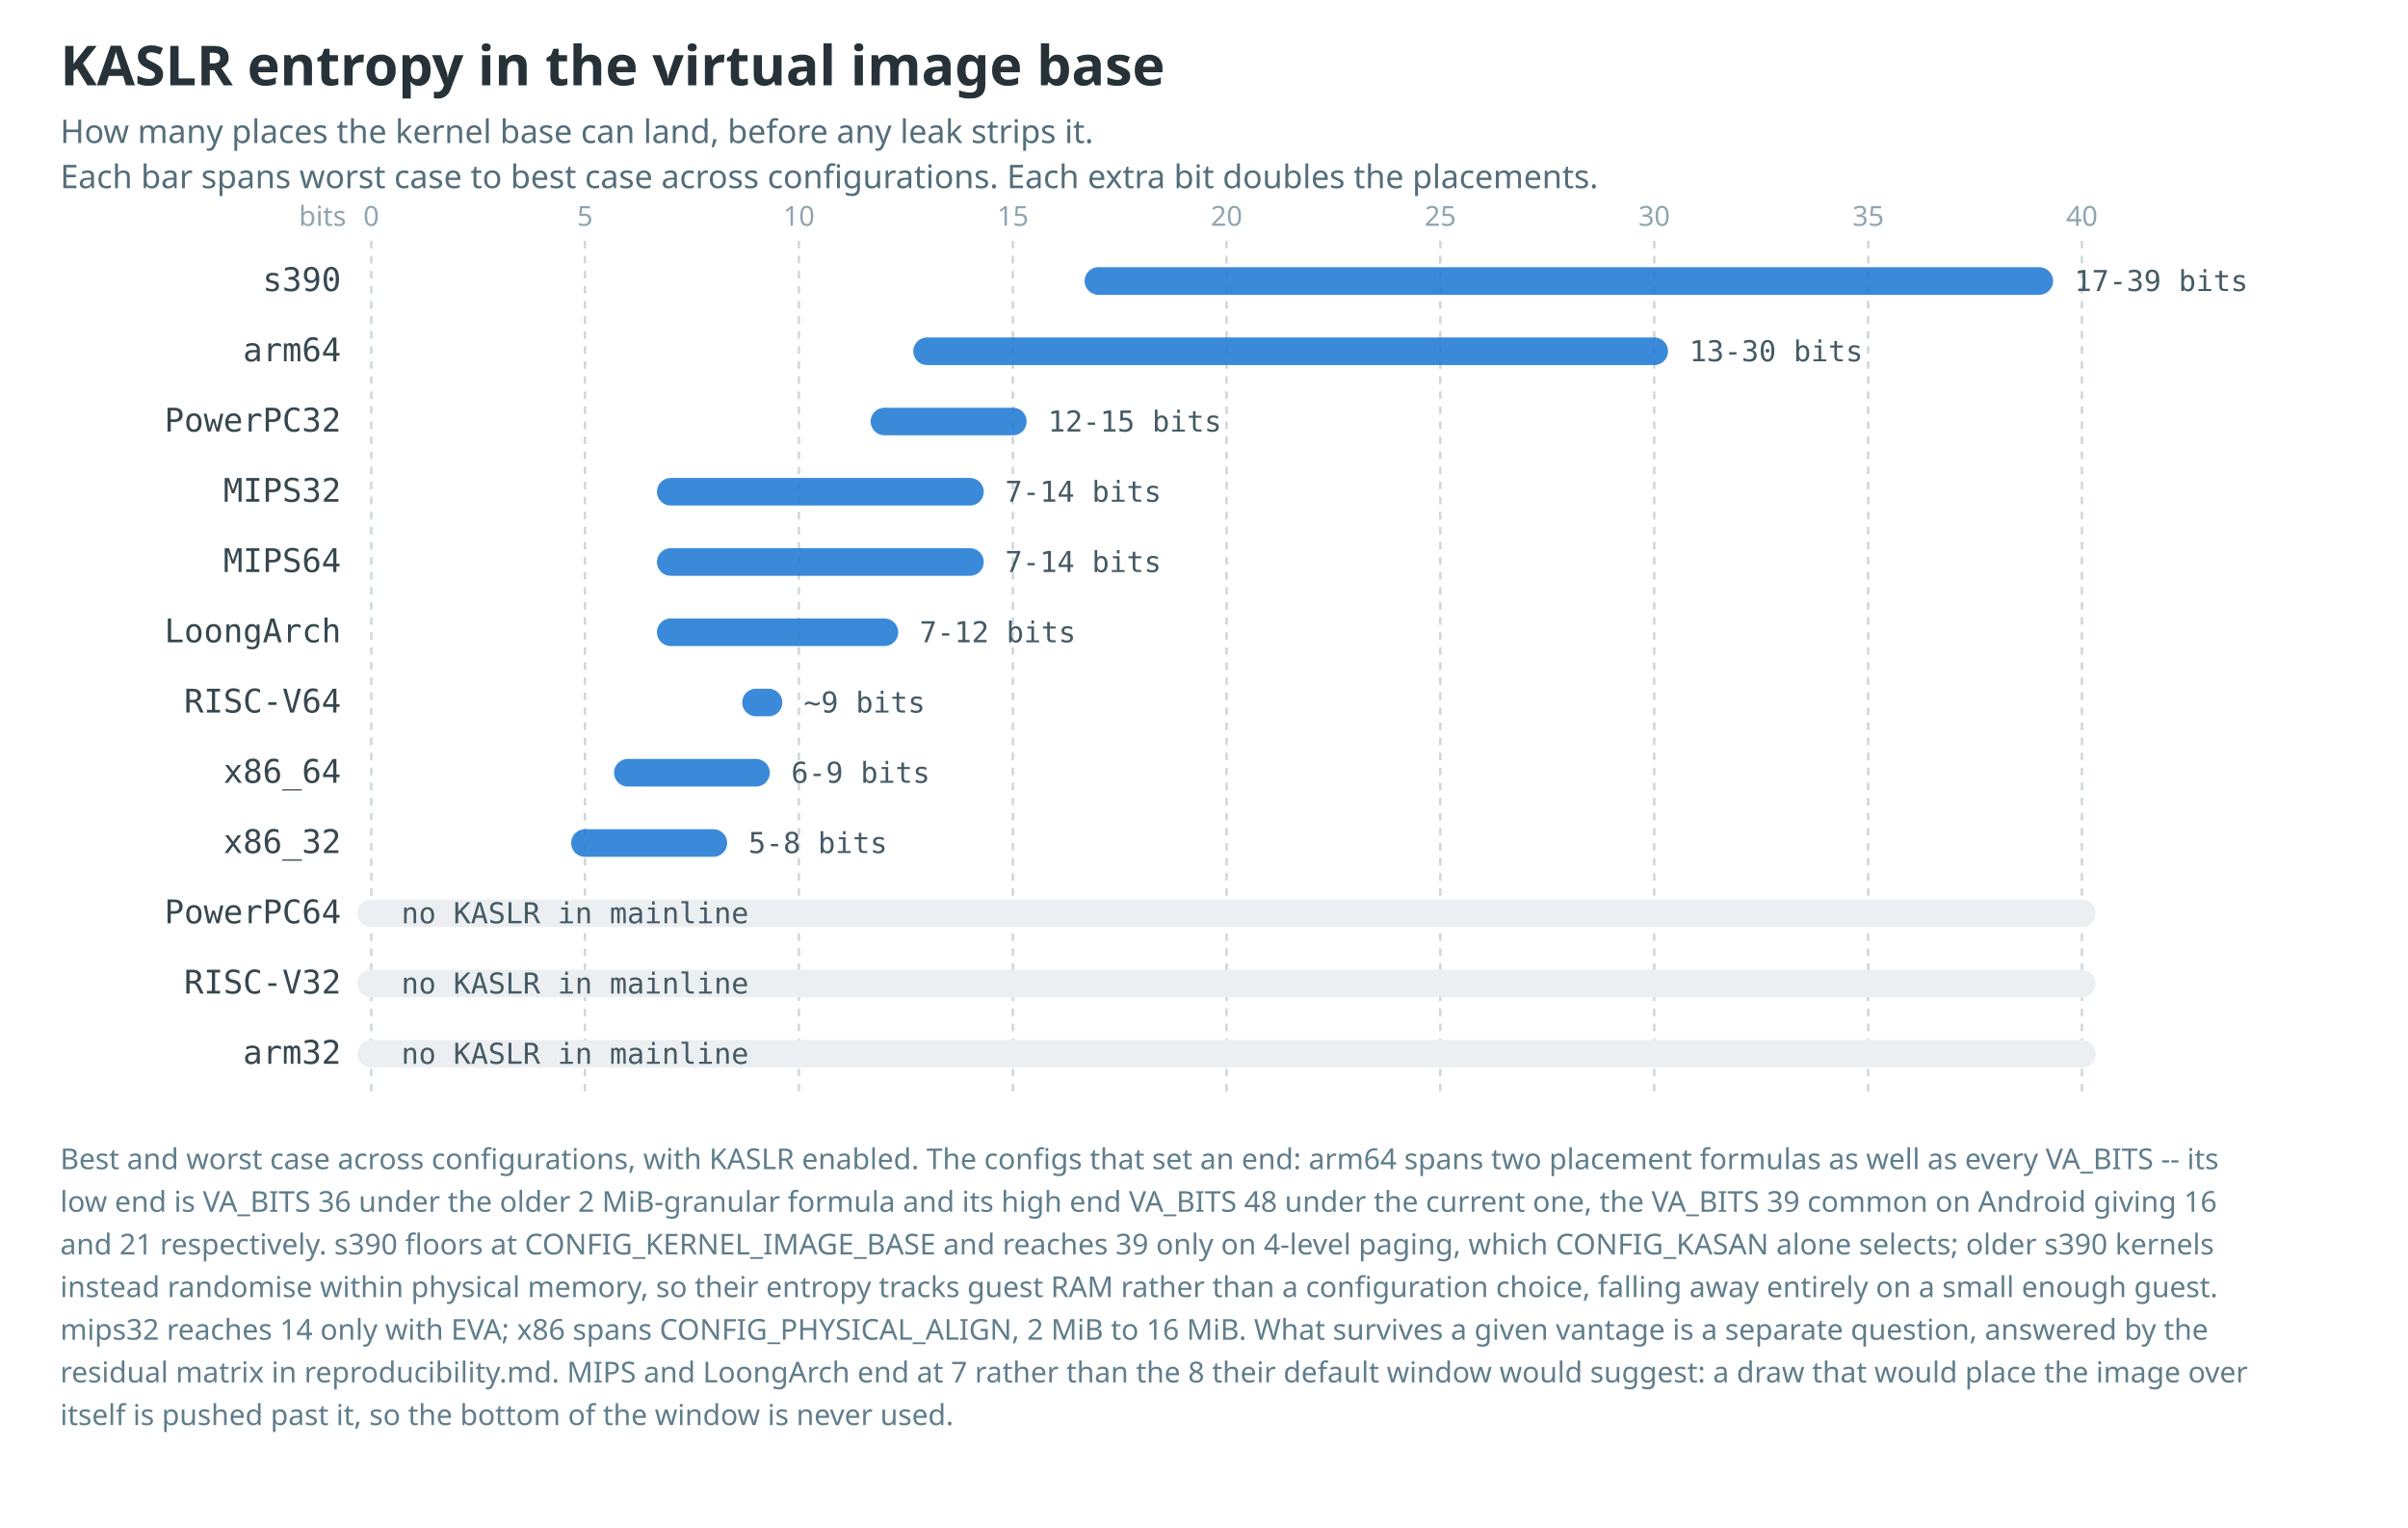
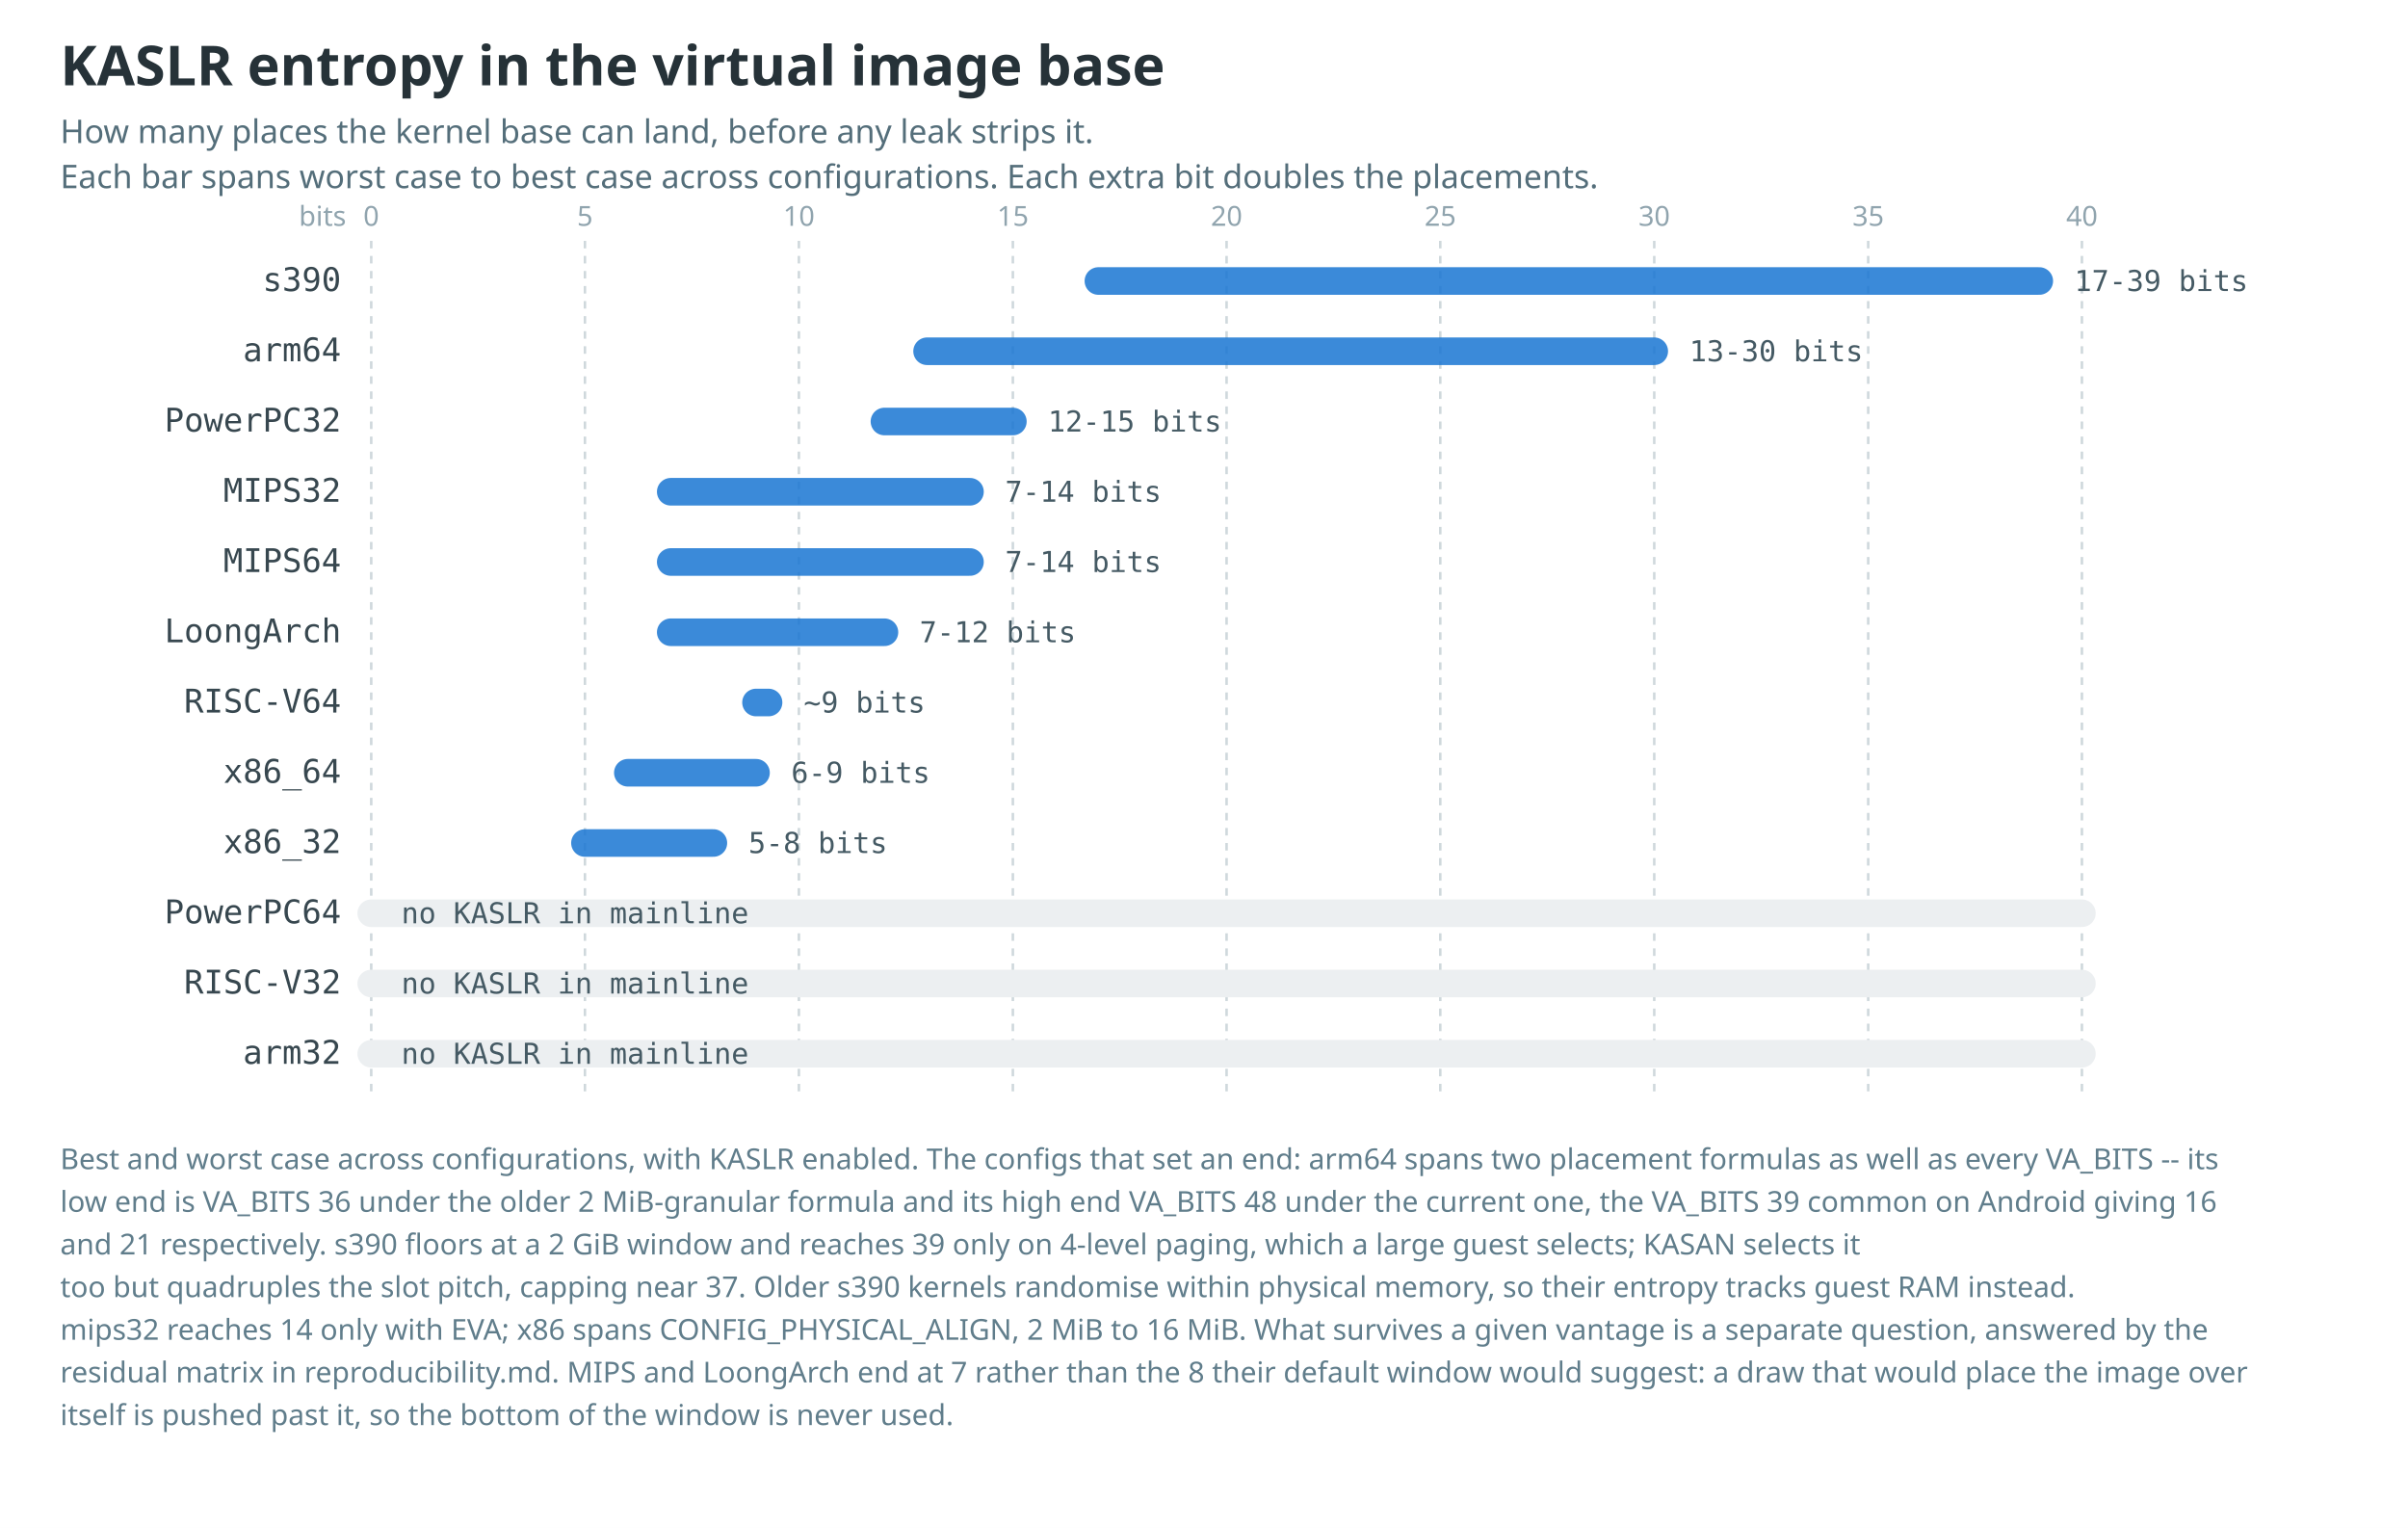
<svg xmlns="http://www.w3.org/2000/svg" width="960" height="609" viewBox="0 0 960 609" font-family="sans-serif">
  <style>
  .title { font-size: 22px; font-weight: 700; fill: #263238; }
  .sub   { font-size: 13px; fill: #546e7a; }
  .arch  { font-family: monospace; font-size: 13px; fill: #37474f; }
  .val   { font-family: monospace; font-size: 11.5px; fill: #455a64; }
  .axis  { font-size: 11px; fill: #90a4ae; }
  .note  { font-size: 11.5px; fill: #607d8b; }
  .guide { stroke: #cfd8dc; stroke-width: 1; stroke-dasharray: 3 3; }
</style>
  <rect width="960" height="609" fill="#ffffff" />
  <text class="title" x="24" y="34">KASLR entropy in the virtual image base</text>
  <text class="sub" x="24" y="57">How many places the kernel base can land, before any leak strips it.</text>
  <text class="sub" x="24" y="75">Each bar spans worst case to best case across configurations. Each extra bit doubles the placements.</text>
  <line class="guide" x1="148.0" y1="96" x2="148.0" y2="438" />
  <text class="axis" x="148.0" y="90" text-anchor="middle">0</text>
  <line class="guide" x1="233.2" y1="96" x2="233.2" y2="438" />
  <text class="axis" x="233.2" y="90" text-anchor="middle">5</text>
  <line class="guide" x1="318.5" y1="96" x2="318.5" y2="438" />
  <text class="axis" x="318.5" y="90" text-anchor="middle">10</text>
  <line class="guide" x1="403.8" y1="96" x2="403.8" y2="438" />
  <text class="axis" x="403.8" y="90" text-anchor="middle">15</text>
  <line class="guide" x1="489.0" y1="96" x2="489.0" y2="438" />
  <text class="axis" x="489.0" y="90" text-anchor="middle">20</text>
  <line class="guide" x1="574.2" y1="96" x2="574.2" y2="438" />
  <text class="axis" x="574.2" y="90" text-anchor="middle">25</text>
  <line class="guide" x1="659.5" y1="96" x2="659.5" y2="438" />
  <text class="axis" x="659.5" y="90" text-anchor="middle">30</text>
  <line class="guide" x1="744.8" y1="96" x2="744.8" y2="438" />
  <text class="axis" x="744.8" y="90" text-anchor="middle">35</text>
  <line class="guide" x1="830.0" y1="96" x2="830.0" y2="438" />
  <text class="axis" x="830.0" y="90" text-anchor="middle">40</text>
  <text class="axis" x="138" y="90" text-anchor="end">bits</text>
  <text class="arch" x="136" y="116" text-anchor="end">s390</text>
  <line x1="437.9" y1="112" x2="813.0" y2="112" stroke="#1976d2" stroke-width="11" stroke-linecap="round" opacity="0.85" />
  <text class="val" x="827.0" y="116">17-39 bits</text>
  <text class="arch" x="136" y="144" text-anchor="end">arm64</text>
  <line x1="369.6" y1="140" x2="659.5" y2="140" stroke="#1976d2" stroke-width="11" stroke-linecap="round" opacity="0.85" />
  <text class="val" x="673.5" y="144">13-30 bits</text>
  <text class="arch" x="136" y="172" text-anchor="end">PowerPC32</text>
  <line x1="352.6" y1="168" x2="403.8" y2="168" stroke="#1976d2" stroke-width="11" stroke-linecap="round" opacity="0.85" />
  <text class="val" x="417.8" y="172">12-15 bits</text>
  <text class="arch" x="136" y="200" text-anchor="end">MIPS32</text>
  <line x1="267.4" y1="196" x2="386.7" y2="196" stroke="#1976d2" stroke-width="11" stroke-linecap="round" opacity="0.85" />
  <text class="val" x="400.7" y="200">7-14 bits</text>
  <text class="arch" x="136" y="228" text-anchor="end">MIPS64</text>
  <line x1="267.4" y1="224" x2="386.7" y2="224" stroke="#1976d2" stroke-width="11" stroke-linecap="round" opacity="0.85" />
  <text class="val" x="400.7" y="228">7-14 bits</text>
  <text class="arch" x="136" y="256" text-anchor="end">LoongArch</text>
  <line x1="267.4" y1="252" x2="352.6" y2="252" stroke="#1976d2" stroke-width="11" stroke-linecap="round" opacity="0.85" />
  <text class="val" x="366.6" y="256">7-12 bits</text>
  <text class="arch" x="136" y="284" text-anchor="end">RISC-V64</text>
  <line x1="301.4" y1="280" x2="306.4" y2="280" stroke="#1976d2" stroke-width="11" stroke-linecap="round" opacity="0.85" />
  <text class="val" x="320.4" y="284">~9 bits</text>
  <text class="arch" x="136" y="312" text-anchor="end">x86_64</text>
  <line x1="250.3" y1="308" x2="301.4" y2="308" stroke="#1976d2" stroke-width="11" stroke-linecap="round" opacity="0.85" />
  <text class="val" x="315.4" y="312">6-9 bits</text>
  <text class="arch" x="136" y="340" text-anchor="end">x86_32</text>
  <line x1="233.2" y1="336" x2="284.4" y2="336" stroke="#1976d2" stroke-width="11" stroke-linecap="round" opacity="0.85" />
  <text class="val" x="298.4" y="340">5-8 bits</text>
  <text class="arch" x="136" y="368" text-anchor="end">PowerPC64</text>
  <line x1="148.0" y1="364" x2="830.0" y2="364" stroke="#eceff1" stroke-width="11" stroke-linecap="round" />
  <text class="val" x="160.0" y="368" fill="#90a4ae">no KASLR in mainline</text>
  <text class="arch" x="136" y="396" text-anchor="end">RISC-V32</text>
  <line x1="148.0" y1="392" x2="830.0" y2="392" stroke="#eceff1" stroke-width="11" stroke-linecap="round" />
  <text class="val" x="160.0" y="396" fill="#90a4ae">no KASLR in mainline</text>
  <text class="arch" x="136" y="424" text-anchor="end">arm32</text>
  <line x1="148.0" y1="420" x2="830.0" y2="420" stroke="#eceff1" stroke-width="11" stroke-linecap="round" />
  <text class="val" x="160.0" y="424" fill="#90a4ae">no KASLR in mainline</text>
  <text class="note" x="24" y="466">Best and worst case across configurations, with KASLR enabled. The configs that set an end: arm64 spans two placement formulas as well as every VA_BITS -- its</text>
  <text class="note" x="24" y="483">low end is VA_BITS 36 under the older 2 MiB-granular formula and its high end VA_BITS 48 under the current one, the VA_BITS 39 common on Android giving 16</text>
-   <text class="note" x="24" y="500">and 21 respectively. s390 floors at CONFIG_KERNEL_IMAGE_BASE and reaches 39 only on 4-level paging, which CONFIG_KASAN alone selects; older s390 kernels</text>
-   <text class="note" x="24" y="517">instead randomise within physical memory, so their entropy tracks guest RAM rather than a configuration choice, falling away entirely on a small enough guest.</text>
+   <text class="note" x="24" y="500">and 21 respectively. s390 floors at a 2 GiB window and reaches 39 only on 4-level paging, which a large guest selects; KASAN selects it</text>
+   <text class="note" x="24" y="517">too but quadruples the slot pitch, capping near 37. Older s390 kernels randomise within physical memory, so their entropy tracks guest RAM instead.</text>
  <text class="note" x="24" y="534">mips32 reaches 14 only with EVA; x86 spans CONFIG_PHYSICAL_ALIGN, 2 MiB to 16 MiB. What survives a given vantage is a separate question, answered by the</text>
  <text class="note" x="24" y="551">residual matrix in reproducibility.md. MIPS and LoongArch end at 7 rather than the 8 their default window would suggest: a draw that would place the image over</text>
  <text class="note" x="24" y="568">itself is pushed past it, so the bottom of the window is never used.</text>
</svg>
